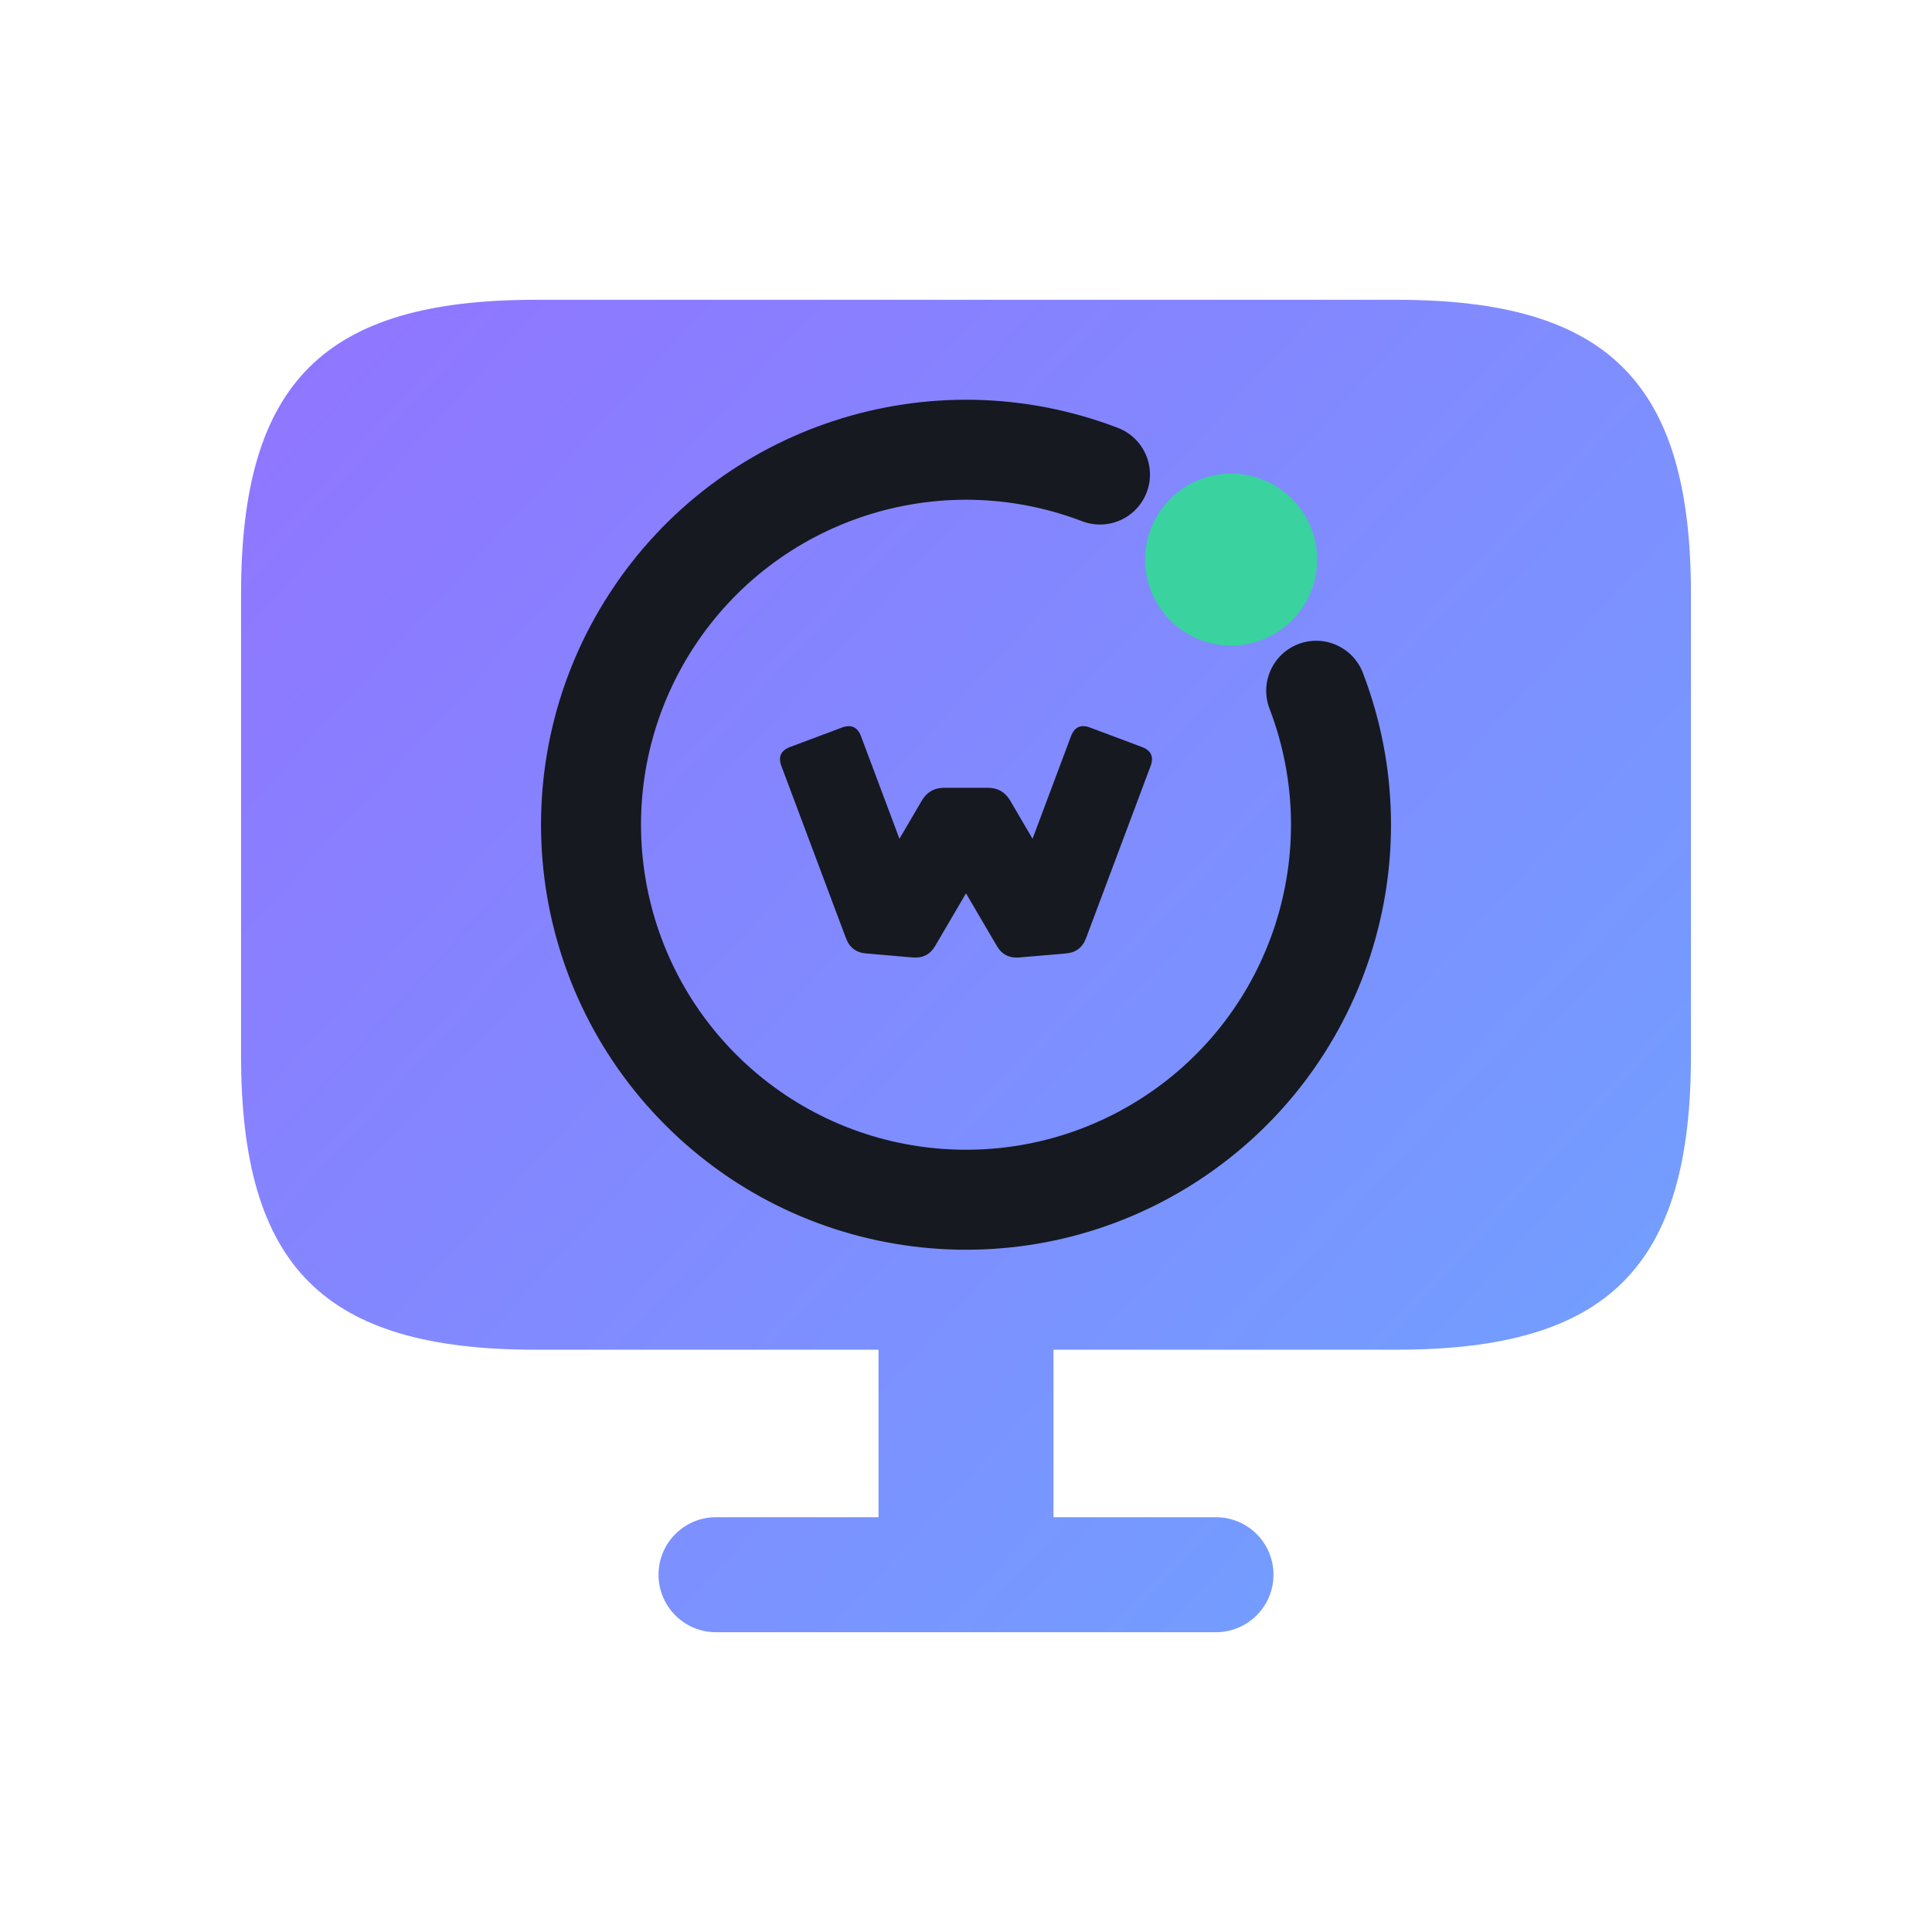
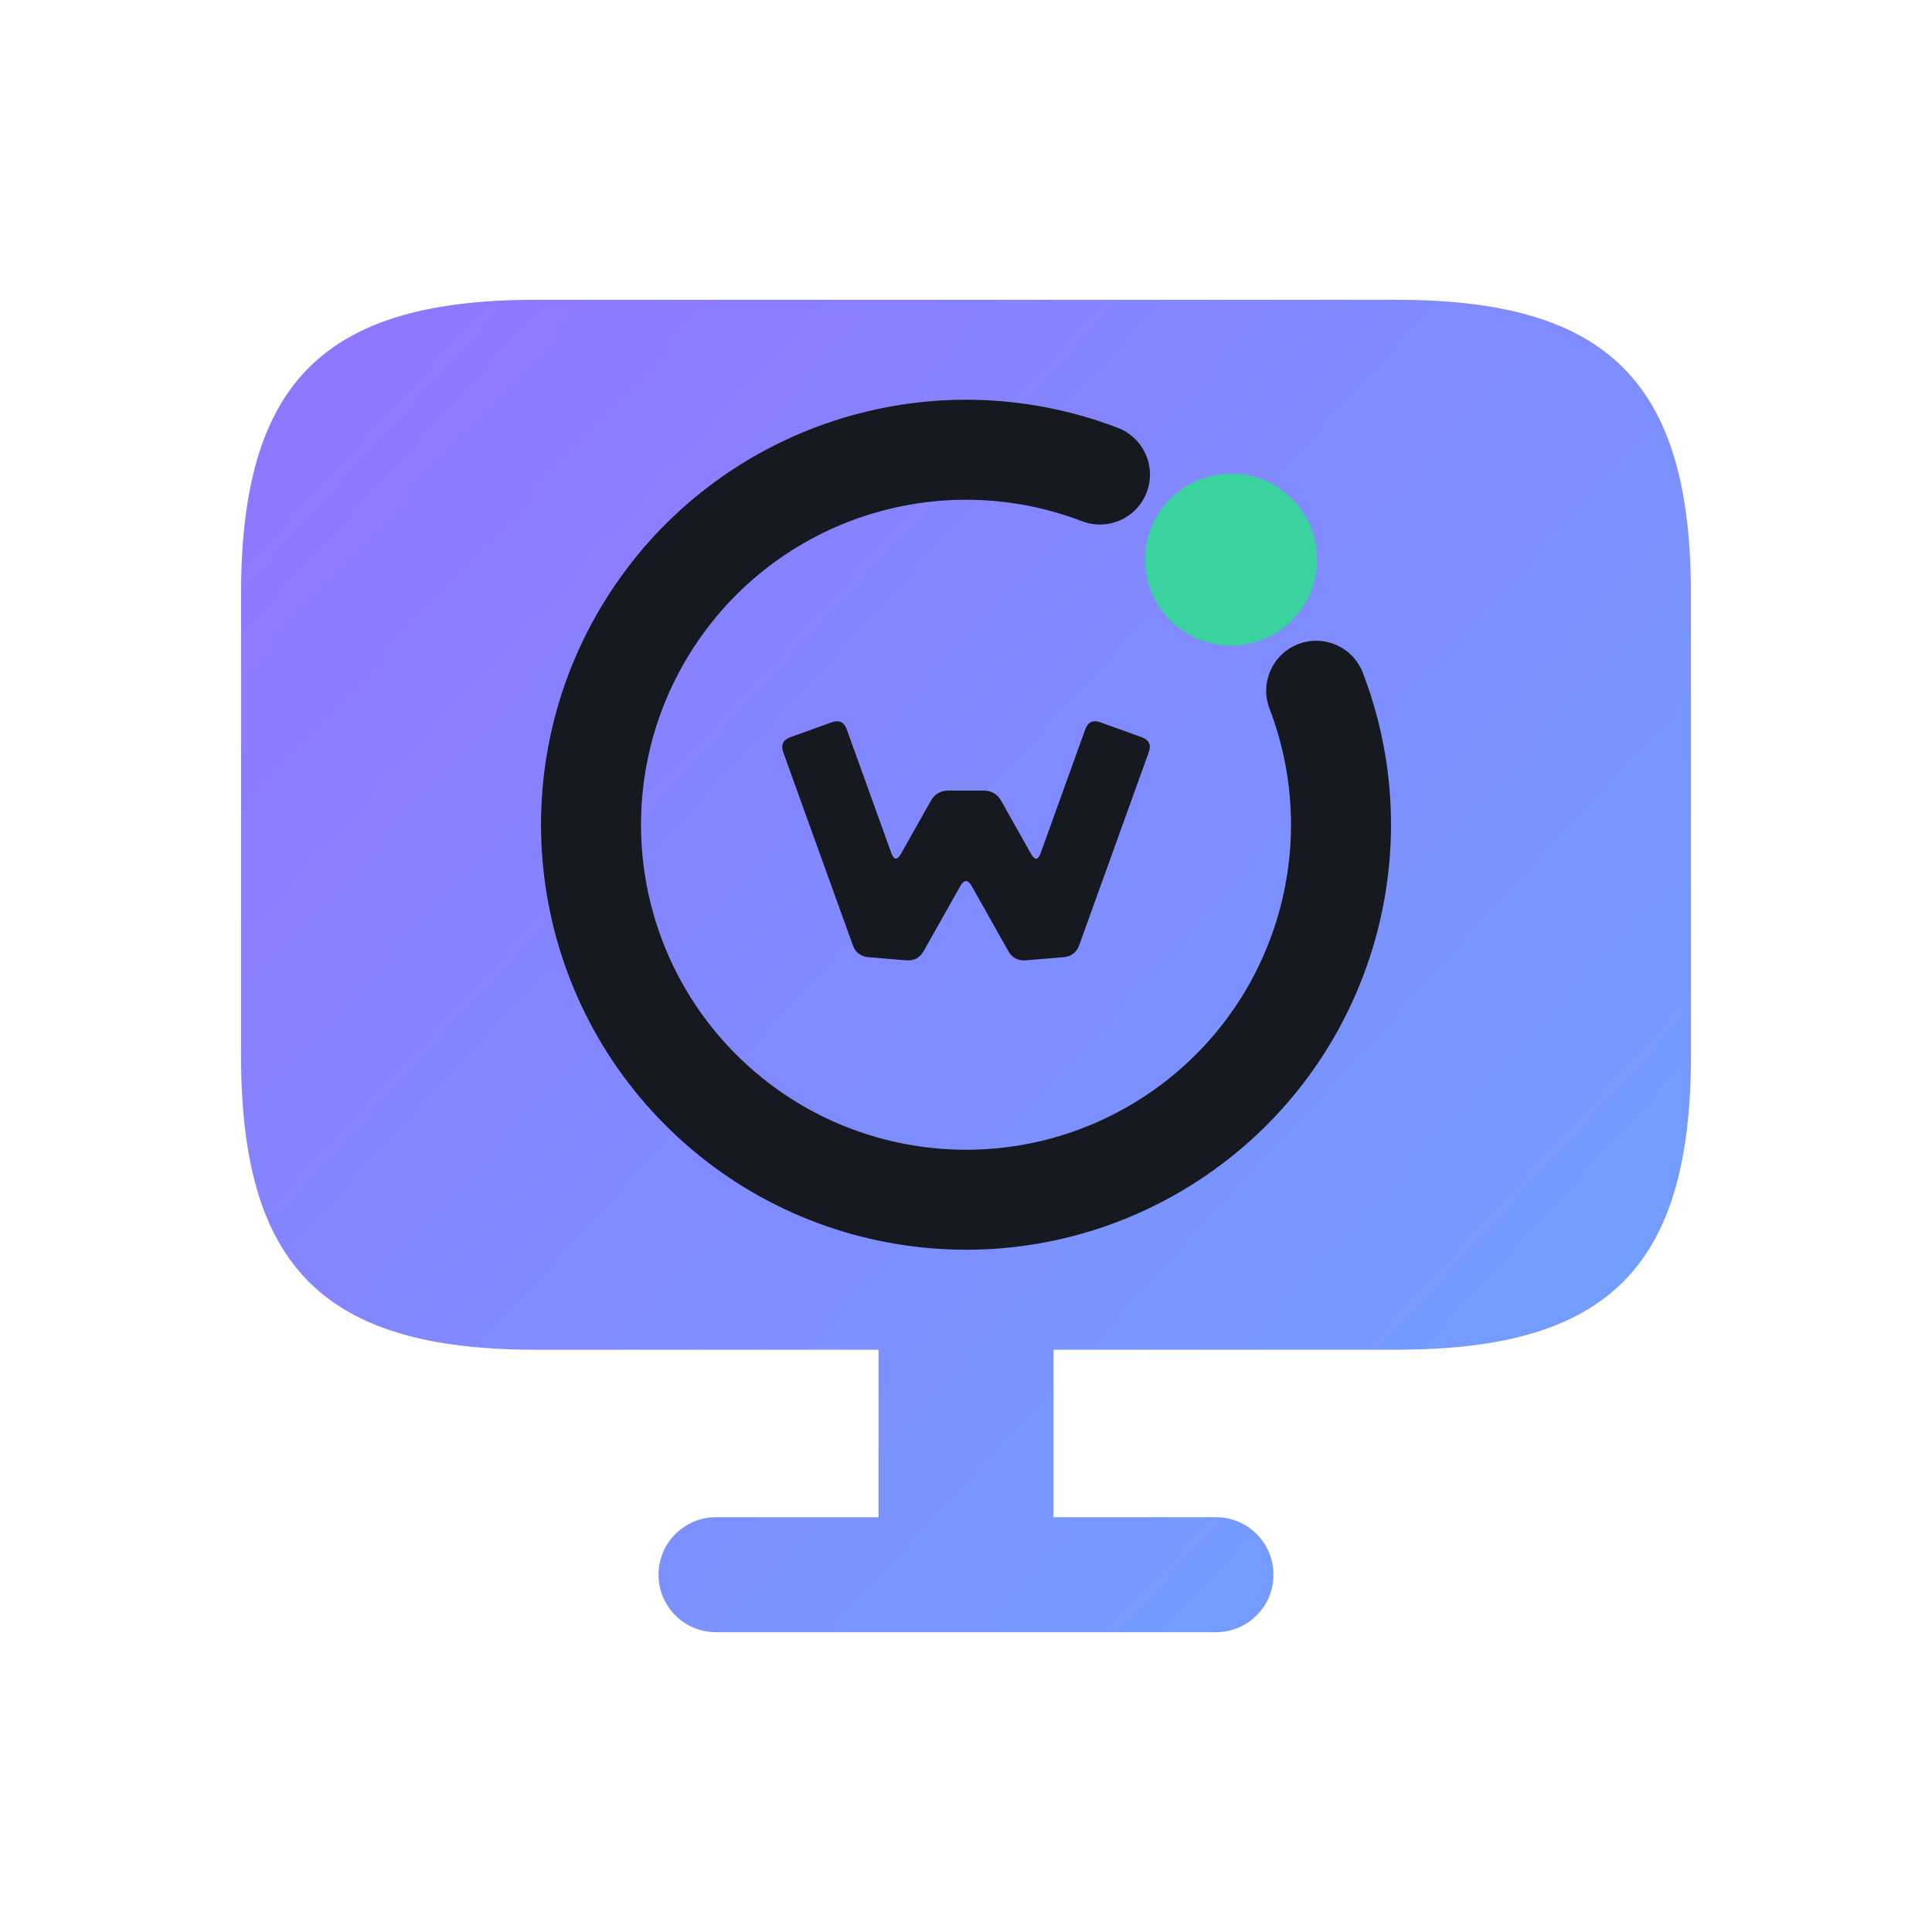
<svg xmlns="http://www.w3.org/2000/svg" viewBox="0 0 1024 1024" width="1024" height="1024">
  <defs>
    <linearGradient id="g0" gradientUnits="userSpaceOnUse" x1="127.76" y1="158.9" x2="896.24" y2="865.1">
      <stop offset="0" stop-color="#9174ff" />
      <stop offset="1" stop-color="#6ea4ff" />
    </linearGradient>
  </defs>
  <path fill="url(#g0)" d="M283.79 158.9L740.21 158.9C852.36 158.9 896.24 202.78 896.24 314.92L896.24 559.35C896.24 671.5 852.36 715.38 740.21 715.38L283.79 715.38C171.64 715.38 127.76 671.5 127.76 559.35L127.76 314.92C127.76 202.78 171.64 158.9 283.79 158.9ZM479.19 688.88L544.81 688.88C554.56 688.88 558.37 692.7 558.37 702.45L558.37 807.81C558.37 817.56 554.56 821.38 544.81 821.38L479.19 821.38C469.44 821.38 465.63 817.56 465.63 807.81L465.63 702.45C465.63 692.7 469.44 688.88 479.19 688.88ZM379.5 804.15L644.5 804.15C661.33 804.15 674.97 817.8 674.97 834.63C674.97 851.46 661.33 865.1 644.5 865.1L379.5 865.1C362.67 865.1 349.03 851.46 349.03 834.63C349.03 817.8 362.67 804.15 379.5 804.15Z" />
-   <path fill="#16191f" d="M722.37 356.66C760.36 455.94 723.76 568.27 634.57 626.11C545.38 683.96 427.9 671.58 352.73 596.41C277.56 521.24 265.18 403.75 323.03 314.57C380.87 225.38 493.2 188.78 592.48 226.77C601.33 230.15 607.69 237.99 609.18 247.34C610.68 256.69 607.07 266.12 599.72 272.09C592.36 278.06 582.39 279.65 573.55 276.27C497.62 247.22 411.73 275.21 367.49 343.41C323.25 411.61 332.72 501.45 390.2 558.94C447.69 616.42 537.53 625.89 605.73 581.65C673.93 537.41 701.92 451.52 672.87 375.59C667.64 361.92 674.49 346.6 688.15 341.37C701.82 336.14 717.14 342.99 722.37 356.66ZM414.18 406.06C412.33 401.14 413.87 397.75 418.79 395.91L446.21 385.63C451.13 383.78 454.52 385.32 456.36 390.24L490.57 481.47C492.42 486.39 490.72 488.63 485.49 488.18L460.67 486.05C455.44 485.6 454.15 483.11 456.8 478.57L488.58 424.34C491.24 419.8 495.19 417.54 500.45 417.54L523.55 417.54C528.81 417.54 532.76 419.8 535.42 424.34L567.2 478.57C569.85 483.11 568.56 485.6 563.33 486.05L538.51 488.18C533.28 488.63 531.58 486.39 533.43 481.47L567.64 390.24C569.48 385.32 572.87 383.78 577.79 385.63L605.21 395.91C610.13 397.75 611.67 401.14 609.82 406.06L575.61 497.29C573.76 502.21 570.22 504.9 564.98 505.35L540.17 507.48C534.93 507.93 530.99 505.88 528.33 501.35L496.55 447.11C493.89 442.58 495.19 440.31 500.45 440.31L523.55 440.31C528.81 440.31 530.11 442.58 527.45 447.11L495.67 501.35C493.01 505.88 489.07 507.93 483.83 507.48L459.02 505.35C453.78 504.9 450.24 502.21 448.39 497.29L414.18 406.06Z" />
+   <path fill="#16191f" d="M722.37 356.66C760.36 455.94 723.76 568.27 634.57 626.11C545.38 683.96 427.9 671.58 352.73 596.41C277.56 521.24 265.18 403.75 323.03 314.57C380.87 225.38 493.2 188.78 592.48 226.77C601.33 230.15 607.69 237.99 609.18 247.34C610.68 256.69 607.07 266.12 599.72 272.09C592.36 278.06 582.39 279.65 573.55 276.27C497.62 247.22 411.73 275.21 367.49 343.41C323.25 411.61 332.72 501.45 390.2 558.94C447.69 616.42 537.53 625.89 605.73 581.65C673.93 537.41 701.92 451.52 672.87 375.59C667.64 361.92 674.49 346.6 688.15 341.37C701.82 336.14 717.14 342.99 722.37 356.66ZM415.15 398.75C413.73 394.82 414.99 392.15 418.91 390.73L440.79 382.85C444.72 381.43 447.39 382.69 448.8 386.61L472.39 452.04C473.8 455.97 475.53 456.11 477.58 452.47L493.34 424.49C495.39 420.85 498.5 419.03 502.68 419.03L521.32 419.03C525.5 419.03 528.61 420.85 530.66 424.49L546.42 452.47C548.47 456.11 550.2 455.97 551.61 452.04L575.2 386.61C576.61 382.69 579.28 381.43 583.21 382.85L605.09 390.73C609.01 392.15 610.27 394.82 608.85 398.75L572.02 500.91C570.61 504.84 567.82 506.98 563.66 507.33L543.73 508.99C539.57 509.34 536.46 507.7 534.42 504.06L515.07 469.72C513.02 466.08 510.98 466.08 508.93 469.72L489.58 504.06C487.54 507.7 484.43 509.34 480.27 508.99L460.34 507.33C456.18 506.98 453.39 504.84 451.98 500.91L415.15 398.75Z" />
  <path fill="#3ad29f" d="M698.11 296.61C698.11 321.78 677.71 342.18 652.53 342.18C627.36 342.18 606.95 321.78 606.95 296.61C606.95 271.43 627.36 251.03 652.53 251.03C677.71 251.03 698.11 271.43 698.11 296.61Z" />
</svg>
